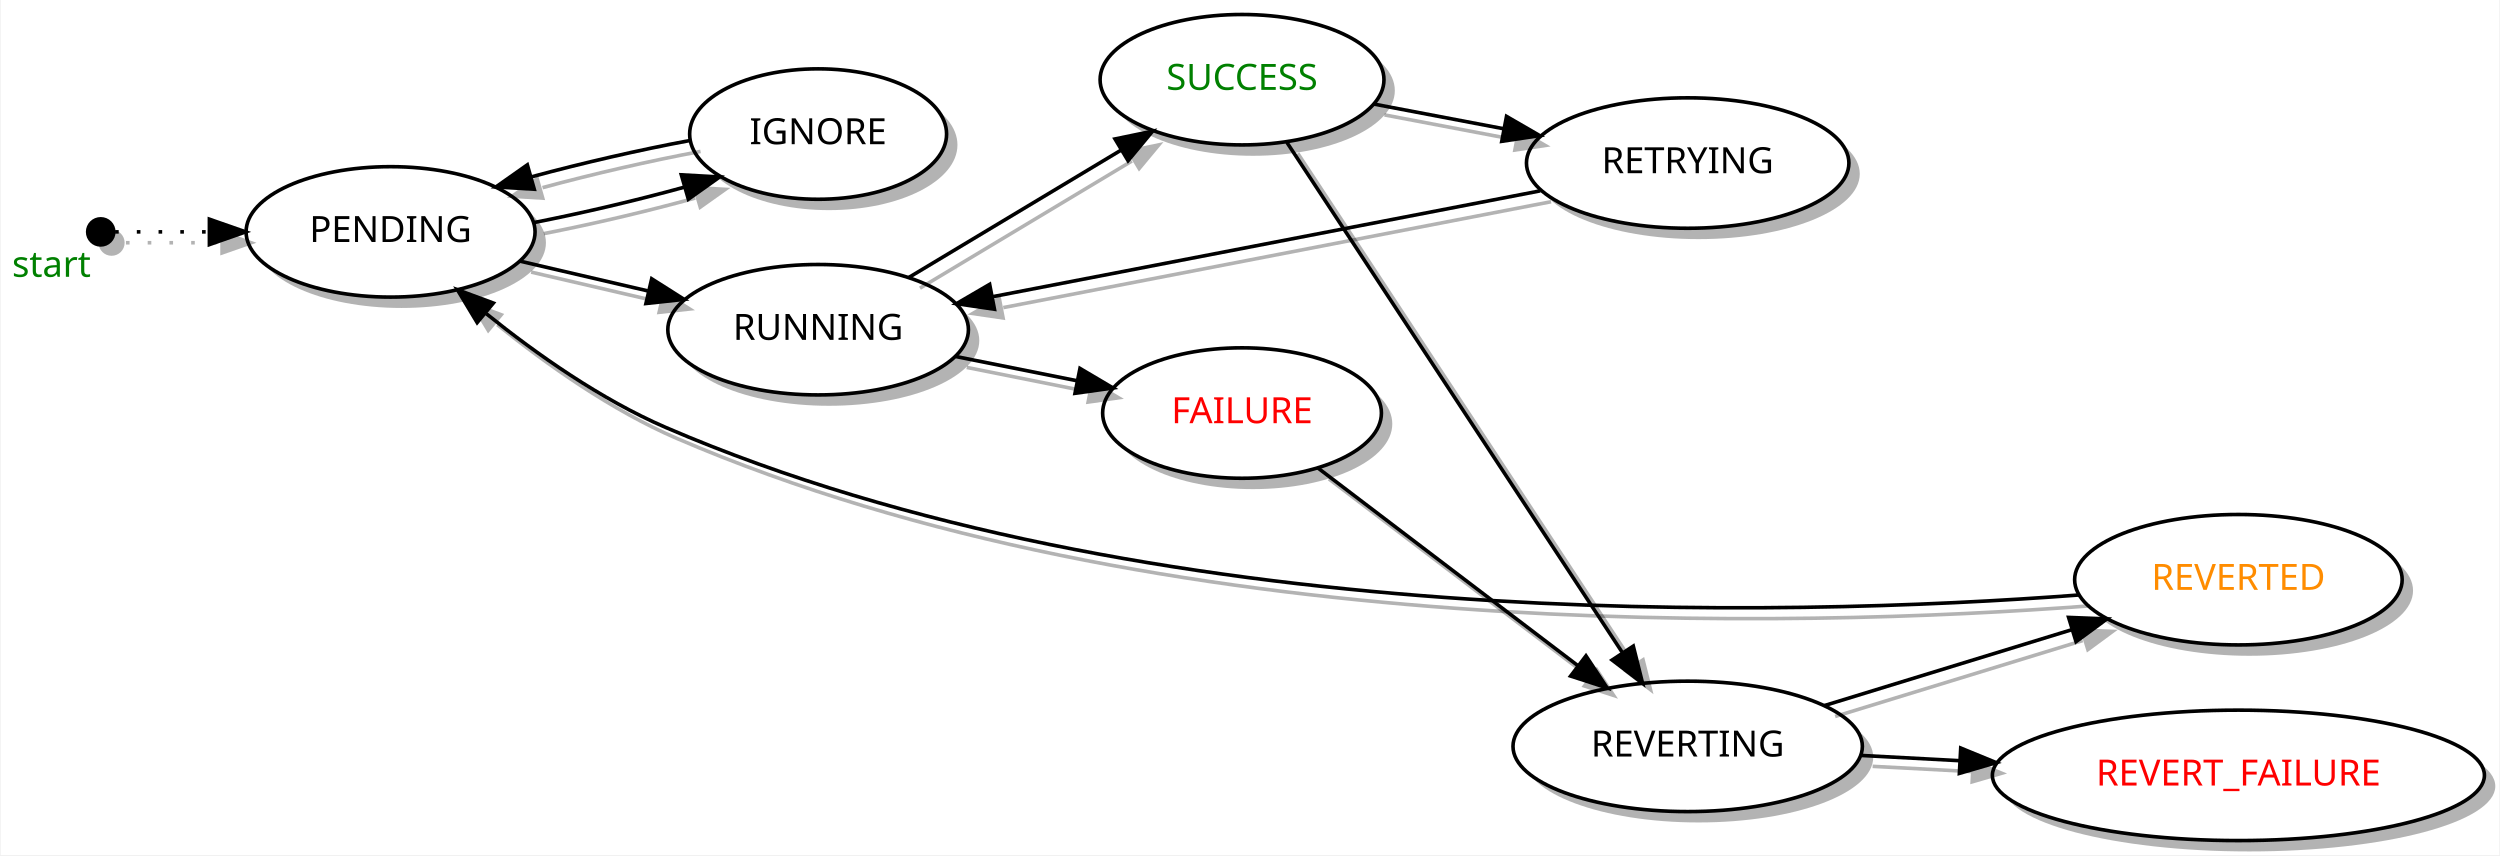
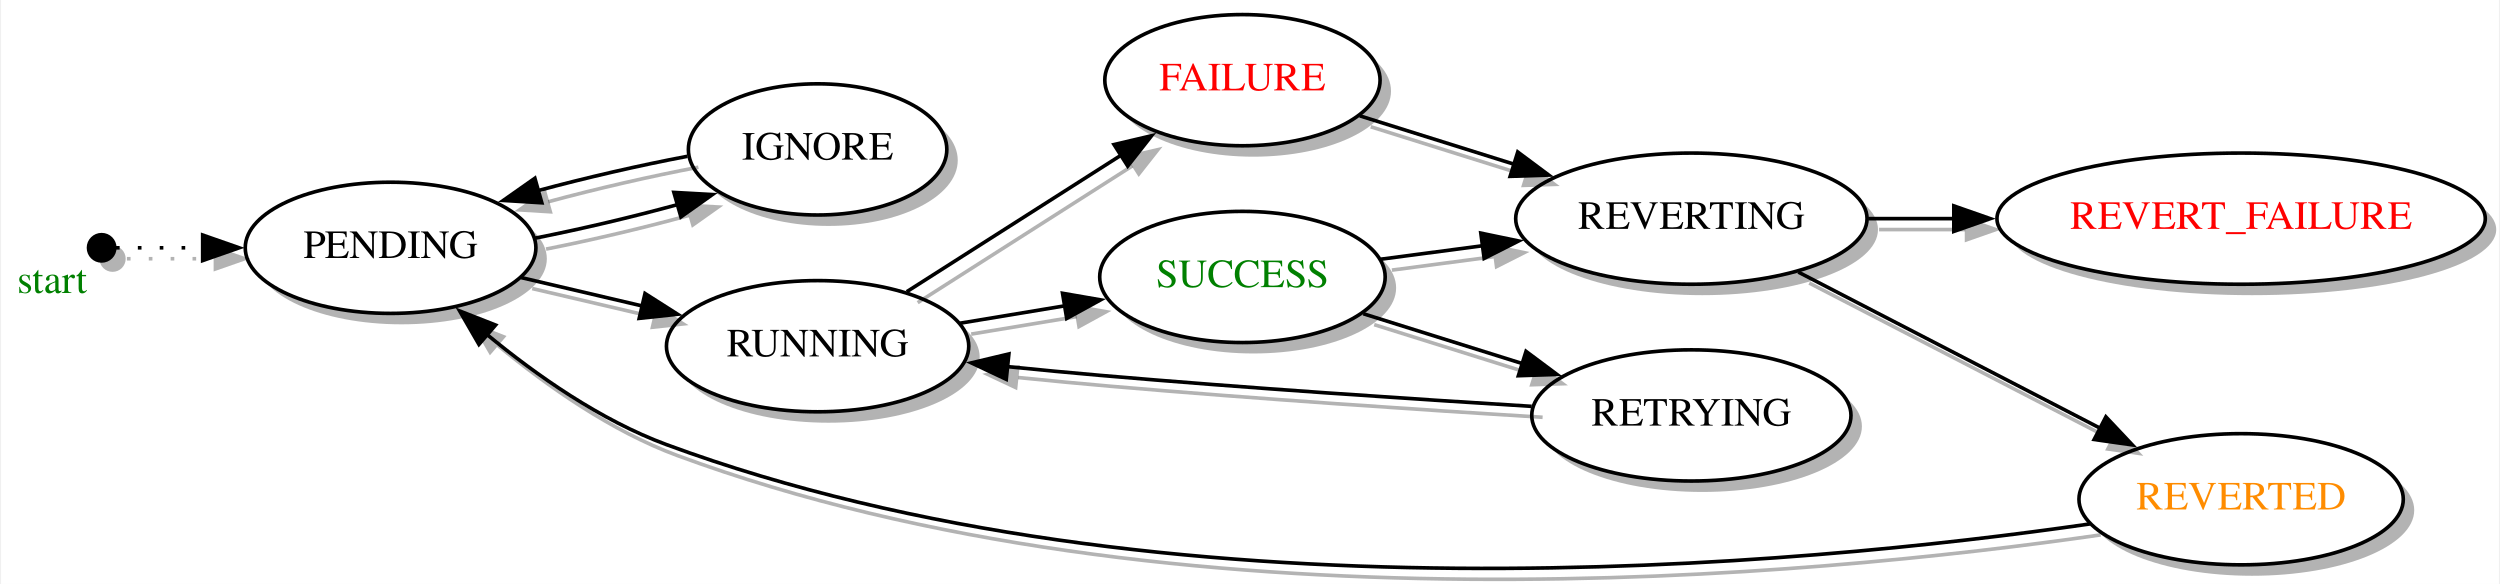
- <svg xmlns="http://www.w3.org/2000/svg" width="690pt" height="236pt" viewBox="0.00 0.00 689.60 236.00" preserveAspectRatio="xMidYMid meet" zoomAndPan="magnify" version="1.1" contentScriptType="application/ecmascript" contentStyleType="text/css">
+ <svg xmlns="http://www.w3.org/2000/svg" width="685pt" height="160pt" viewBox="0.00 0.00 685.45 160.24" preserveAspectRatio="xMidYMid meet" zoomAndPan="magnify" version="1.1" contentScriptType="application/ecmascript" contentStyleType="text/css">
  <defs>
    <linearGradient id="white" x1="0%" y1="0%" x2="0%" y2="0%">
      <stop offset="0%" style="stop-color:rgb(255,255,255);stop-opacity:1" />
    </linearGradient>
    <linearGradient id="black" x1="0%" y1="0%" x2="0%" y2="0%">
      <stop offset="0%" style="stop-color:rgb(0,0,0);stop-opacity:1" />
    </linearGradient>
    <linearGradient id="aquamarine" x1="0%" y1="0%" x2="100%" y2="100%">
      <stop offset="0%" style="stop-color:rgb(255,255,255);stop-opacity:1" />
      <stop offset="100%" style="stop-color:rgb(127,255,212);stop-opacity:1" />
    </linearGradient>
    <linearGradient id="azure" x1="0%" y1="0%" x2="100%" y2="100%">
      <stop offset="0%" style="stop-color:rgb(255,255,255);stop-opacity:1" />
      <stop offset="100%" style="stop-color:rgb(240,255,255);stop-opacity:1" />
    </linearGradient>
    <linearGradient id="blue" x1="0%" y1="0%" x2="100%" y2="100%">
      <stop offset="0%" style="stop-color:rgb(255,255,255);stop-opacity:1" />
      <stop offset="100%" style="stop-color:rgb(0,0,255);stop-opacity:1" />
    </linearGradient>
    <linearGradient id="blueviolet" x1="0%" y1="0%" x2="100%" y2="100%">
      <stop offset="0%" style="stop-color:rgb(255,255,255);stop-opacity:1" />
      <stop offset="100%" style="stop-color:rgb(138,43,226);stop-opacity:1" />
    </linearGradient>
    <linearGradient id="brown" x1="0%" y1="0%" x2="100%" y2="100%">
      <stop offset="0%" style="stop-color:rgb(255,255,255);stop-opacity:1" />
      <stop offset="100%" style="stop-color:rgb(165,42,42);stop-opacity:1" />
    </linearGradient>
    <linearGradient id="cadetblue" x1="0%" y1="0%" x2="100%" y2="100%">
      <stop offset="0%" style="stop-color:rgb(255,255,255);stop-opacity:1" />
      <stop offset="100%" style="stop-color:rgb(95,158,160);stop-opacity:1" />
    </linearGradient>
    <linearGradient id="chocolate" x1="0%" y1="0%" x2="100%" y2="100%">
      <stop offset="0%" style="stop-color:rgb(255,255,255);stop-opacity:1" />
      <stop offset="100%" style="stop-color:rgb(210,105,30);stop-opacity:1" />
    </linearGradient>
    <linearGradient id="cornflowerblue" x1="0%" y1="0%" x2="100%" y2="100%">
      <stop offset="0%" style="stop-color:rgb(255,255,255);stop-opacity:1" />
      <stop offset="100%" style="stop-color:rgb(100,149,237);stop-opacity:1" />
    </linearGradient>
    <linearGradient id="crimson" x1="0%" y1="0%" x2="100%" y2="100%">
      <stop offset="0%" style="stop-color:rgb(255,255,255);stop-opacity:1" />
      <stop offset="100%" style="stop-color:rgb(220,20,60);stop-opacity:1" />
    </linearGradient>
    <linearGradient id="cyan" x1="0%" y1="0%" x2="100%" y2="100%">
      <stop offset="0%" style="stop-color:rgb(255,255,255);stop-opacity:1" />
      <stop offset="100%" style="stop-color:rgb(0,255,255);stop-opacity:1" />
    </linearGradient>
    <linearGradient id="darkgreen" x1="0%" y1="0%" x2="100%" y2="100%">
      <stop offset="0%" style="stop-color:rgb(255,255,255);stop-opacity:1" />
      <stop offset="100%" style="stop-color:rgb(0,100,0);stop-opacity:1" />
    </linearGradient>
    <linearGradient id="darkorange" x1="0%" y1="0%" x2="100%" y2="100%">
      <stop offset="0%" style="stop-color:rgb(255,255,255);stop-opacity:1" />
      <stop offset="100%" style="stop-color:rgb(255,140,0);stop-opacity:1" />
    </linearGradient>
    <linearGradient id="gold" x1="0%" y1="0%" x2="100%" y2="100%">
      <stop offset="0%" style="stop-color:rgb(255,255,255);stop-opacity:1" />
      <stop offset="100%" style="stop-color:rgb(255,215,0);stop-opacity:1" />
    </linearGradient>
    <linearGradient id="gray" x1="0%" y1="0%" x2="100%" y2="100%">
      <stop offset="0%" style="stop-color:rgb(255,255,255);stop-opacity:1" />
      <stop offset="100%" style="stop-color:rgb(192,192,192);stop-opacity:1" />
    </linearGradient>
    <linearGradient id="greenyellow" x1="0%" y1="0%" x2="100%" y2="100%">
      <stop offset="0%" style="stop-color:rgb(255,255,255);stop-opacity:1" />
      <stop offset="100%" style="stop-color:rgb(173,255,47);stop-opacity:1" />
    </linearGradient>
    <linearGradient id="green" x1="0%" y1="0%" x2="100%" y2="100%">
      <stop offset="0%" style="stop-color:rgb(255,255,255);stop-opacity:1" />
      <stop offset="100%" style="stop-color:rgb(0,255,0);stop-opacity:1" />
    </linearGradient>
    <linearGradient id="grey" x1="0%" y1="0%" x2="100%" y2="100%">
      <stop offset="0%" style="stop-color:rgb(255,255,255);stop-opacity:1" />
      <stop offset="100%" style="stop-color:rgb(192,192,192);stop-opacity:1" />
    </linearGradient>
    <linearGradient id="hotpink" x1="0%" y1="0%" x2="100%" y2="100%">
      <stop offset="0%" style="stop-color:rgb(255,255,255);stop-opacity:1" />
      <stop offset="100%" style="stop-color:rgb(255,105,180);stop-opacity:1" />
    </linearGradient>
    <linearGradient id="indianred" x1="0%" y1="0%" x2="100%" y2="100%">
      <stop offset="0%" style="stop-color:rgb(255,255,255);stop-opacity:1" />
      <stop offset="100%" style="stop-color:rgb(205,92,92);stop-opacity:1" />
    </linearGradient>
    <linearGradient id="indigo" x1="0%" y1="0%" x2="100%" y2="100%">
      <stop offset="0%" style="stop-color:rgb(255,255,255);stop-opacity:1" />
      <stop offset="100%" style="stop-color:rgb(75,0,130);stop-opacity:1" />
    </linearGradient>
    <linearGradient id="lavender" x1="0%" y1="0%" x2="100%" y2="100%">
      <stop offset="0%" style="stop-color:rgb(255,255,255);stop-opacity:1" />
      <stop offset="100%" style="stop-color:rgb(230,230,250);stop-opacity:1" />
    </linearGradient>
    <linearGradient id="lightblue" x1="0%" y1="0%" x2="100%" y2="100%">
      <stop offset="0%" style="stop-color:rgb(255,255,255);stop-opacity:1" />
      <stop offset="100%" style="stop-color:rgb(173,216,230);stop-opacity:1" />
    </linearGradient>
    <linearGradient id="lightgray" x1="0%" y1="0%" x2="100%" y2="100%">
      <stop offset="0%" style="stop-color:rgb(255,255,255);stop-opacity:1" />
      <stop offset="100%" style="stop-color:rgb(211,211,211);stop-opacity:1" />
    </linearGradient>
    <linearGradient id="lightgrey" x1="0%" y1="0%" x2="100%" y2="100%">
      <stop offset="0%" style="stop-color:rgb(255,255,255);stop-opacity:1" />
      <stop offset="100%" style="stop-color:rgb(211,211,211);stop-opacity:1" />
    </linearGradient>
    <linearGradient id="magenta" x1="0%" y1="0%" x2="100%" y2="100%">
      <stop offset="0%" style="stop-color:rgb(255,255,255);stop-opacity:1" />
      <stop offset="100%" style="stop-color:rgb(255,0,255);stop-opacity:1" />
    </linearGradient>
    <linearGradient id="maroon" x1="0%" y1="0%" x2="100%" y2="100%">
      <stop offset="0%" style="stop-color:rgb(255,255,255);stop-opacity:1" />
      <stop offset="100%" style="stop-color:rgb(176,48,96);stop-opacity:1" />
    </linearGradient>
    <linearGradient id="mediumblue" x1="0%" y1="0%" x2="100%" y2="100%">
      <stop offset="0%" style="stop-color:rgb(255,255,255);stop-opacity:1" />
      <stop offset="100%" style="stop-color:rgb(0,0,205);stop-opacity:1" />
    </linearGradient>
    <linearGradient id="mediumpurple" x1="0%" y1="0%" x2="100%" y2="100%">
      <stop offset="0%" style="stop-color:rgb(255,255,255);stop-opacity:1" />
      <stop offset="100%" style="stop-color:rgb(147,112,219);stop-opacity:1" />
    </linearGradient>
    <linearGradient id="orange" x1="0%" y1="0%" x2="100%" y2="100%">
      <stop offset="0%" style="stop-color:rgb(255,255,255);stop-opacity:1" />
      <stop offset="100%" style="stop-color:rgb(255,165,0);stop-opacity:1" />
    </linearGradient>
    <linearGradient id="pink" x1="0%" y1="0%" x2="100%" y2="100%">
      <stop offset="0%" style="stop-color:rgb(255,255,255);stop-opacity:1" />
      <stop offset="100%" style="stop-color:rgb(255,192,203);stop-opacity:1" />
    </linearGradient>
    <linearGradient id="purple" x1="0%" y1="0%" x2="100%" y2="100%">
      <stop offset="0%" style="stop-color:rgb(255,255,255);stop-opacity:1" />
      <stop offset="100%" style="stop-color:rgb(160,32,240);stop-opacity:1" />
    </linearGradient>
    <linearGradient id="red" x1="0%" y1="0%" x2="100%" y2="100%">
      <stop offset="0%" style="stop-color:rgb(255,255,255);stop-opacity:1" />
      <stop offset="100%" style="stop-color:rgb(255,0,0);stop-opacity:1" />
    </linearGradient>
    <linearGradient id="steelblue" x1="0%" y1="0%" x2="100%" y2="100%">
      <stop offset="0%" style="stop-color:rgb(255,255,255);stop-opacity:1" />
      <stop offset="100%" style="stop-color:rgb(70,130,180);stop-opacity:1" />
    </linearGradient>
    <linearGradient id="violet" x1="0%" y1="0%" x2="100%" y2="100%">
      <stop offset="0%" style="stop-color:rgb(255,255,255);stop-opacity:1" />
      <stop offset="100%" style="stop-color:rgb(238,130,238);stop-opacity:1" />
    </linearGradient>
    <linearGradient id="yellow" x1="0%" y1="0%" x2="100%" y2="100%">
      <stop offset="0%" style="stop-color:rgb(255,255,255);stop-opacity:1" />
      <stop offset="100%" style="stop-color:rgb(255,255,0);stop-opacity:1" />
    </linearGradient>
    <linearGradient id="none" x1="0%" y1="0%" x2="100%" y2="100%">
      <stop offset="0%" style="stop-color:rgb(255,255,255);stop-opacity:1" />
      <stop offset="100%" style="stop-color:rgb(255,255,255);stop-opacity:1" />
    </linearGradient>
  </defs>
-   <g id="graph0" class="graph" transform="scale(1 1) rotate(0) translate(4 232)">
-     <polygon fill="white" stroke="none" points="-4,4 -4,-232 685.6,-232 685.6,4 -4,4" />
+   <g id="graph0" class="graph" transform="scale(1 1) rotate(0) translate(4 156.24)">
+     <polygon fill="white" stroke="none" points="-4,4 -4,-156.24 681.45,-156.24 681.45,4 -4,4" />
    <g id="node1" class="node">
-       <ellipse fill="none" stroke="black" cx="103.6" cy="-168" rx="39.877" ry="18" style="fill: black; stroke: none; fill-opacity:0.3" transform="translate(3,3)" />
-       <ellipse fill="none" stroke="black" cx="103.6" cy="-168" rx="39.877" ry="18" style="fill: url(#none);stroke: black;" />
-       <text text-anchor="middle" x="103.6" y="-165.2" font-family="Times,serif" font-size="11.00" style="font-size:10px; font-family:sans-serif;">PENDING</text>
+       <ellipse fill="none" stroke="black" cx="102.89" cy="-88.24" rx="39.88" ry="18" style="fill: black; stroke: none; fill-opacity:0.3" transform="translate(3,3)" />
+       <ellipse fill="none" stroke="black" cx="102.89" cy="-88.24" rx="39.88" ry="18" style="fill: url(#none);stroke: black;" />
+       <text text-anchor="middle" x="102.89" y="-85.44" font-family="Times,serif" font-size="11.00">PENDING</text>
    </g>
    <g id="node2" class="node">
-       <ellipse fill="none" stroke="black" cx="221.6" cy="-195" rx="35.458" ry="18" style="fill: black; stroke: none; fill-opacity:0.3" transform="translate(3,3)" />
-       <ellipse fill="none" stroke="black" cx="221.6" cy="-195" rx="35.458" ry="18" style="fill: url(#none);stroke: black;" />
-       <text text-anchor="middle" x="221.6" y="-192.2" font-family="Times,serif" font-size="11.00" style="font-size:10px; font-family:sans-serif;">IGNORE</text>
+       <ellipse fill="none" stroke="black" cx="220.07" cy="-115.24" rx="35.46" ry="18" style="fill: black; stroke: none; fill-opacity:0.3" transform="translate(3,3)" />
+       <ellipse fill="none" stroke="black" cx="220.07" cy="-115.24" rx="35.46" ry="18" style="fill: url(#none);stroke: black;" />
+       <text text-anchor="middle" x="220.07" y="-112.44" font-family="Times,serif" font-size="11.00">IGNORE</text>
    </g>
    <g id="edge1" class="edge">
-       <polygon fill="black" stroke="black" points="183.844,-183.746 194.423,-183.156 185.786,-177.02 183.844,-183.746" style="fill: black; stroke: none; fill-opacity:0.3" transform="translate(3,3)" />
-       <path fill="none" stroke="black" d="M142.904,-170.524C156.367,-173.149 171.436,-176.689 184.694,-180.348" style="fill: none; stroke: black; stroke-opacity:0.3" transform="translate(3,3)" />
-       <polygon fill="black" stroke="black" points="183.844,-183.746 194.423,-183.156 185.786,-177.02 183.844,-183.746" style="fill: url(#black);stroke: black;" />
-       <path fill="none" stroke="black" d="M142.904,-170.524C156.367,-173.149 171.436,-176.689 184.694,-180.348" />
+       <polygon fill="black" stroke="black" points="180.63,-103.44 191.21,-102.85 182.56,-96.72 180.63,-103.44" style="fill: black; stroke: none; fill-opacity:0.3" transform="translate(3,3)" />
+       <path fill="none" stroke="black" d="M142.56,-90.89C155.17,-93.38 169.14,-96.67 181.66,-100.1" style="fill: none; stroke: black; stroke-opacity:0.3" transform="translate(3,3)" />
+       <polygon fill="black" stroke="black" points="180.63,-103.44 191.21,-102.85 182.56,-96.72 180.63,-103.44" style="fill: url(#black);stroke: black;" />
+       <path fill="none" stroke="black" d="M142.56,-90.89C155.17,-93.38 169.14,-96.67 181.66,-100.1" />
    </g>
    <g id="node3" class="node">
-       <ellipse fill="none" stroke="black" cx="221.6" cy="-141" rx="41.485" ry="18" style="fill: black; stroke: none; fill-opacity:0.3" transform="translate(3,3)" />
-       <ellipse fill="none" stroke="black" cx="221.6" cy="-141" rx="41.485" ry="18" style="fill: url(#none);stroke: black;" />
-       <text text-anchor="middle" x="221.6" y="-138.2" font-family="Times,serif" font-size="11.00" style="font-size:10px; font-family:sans-serif;">RUNNING</text>
+       <ellipse fill="none" stroke="black" cx="220.07" cy="-61.24" rx="41.48" ry="18" style="fill: black; stroke: none; fill-opacity:0.3" transform="translate(3,3)" />
+       <ellipse fill="none" stroke="black" cx="220.07" cy="-61.24" rx="41.48" ry="18" style="fill: url(#none);stroke: black;" />
+       <text text-anchor="middle" x="220.07" y="-58.44" font-family="Times,serif" font-size="11.00">RUNNING</text>
    </g>
    <g id="edge2" class="edge">
-       <polygon fill="black" stroke="black" points="175.668,-155.052 184.615,-149.376 174.081,-148.234 175.668,-155.052" style="fill: black; stroke: none; fill-opacity:0.3" transform="translate(3,3)" />
-       <path fill="none" stroke="black" d="M139.404,-159.899C150.45,-157.328 162.839,-154.444 174.549,-151.719" style="fill: none; stroke: black; stroke-opacity:0.3" transform="translate(3,3)" />
-       <polygon fill="black" stroke="black" points="175.668,-155.052 184.615,-149.376 174.081,-148.234 175.668,-155.052" style="fill: url(#black);stroke: black;" />
-       <path fill="none" stroke="black" d="M139.404,-159.899C150.45,-157.328 162.839,-154.444 174.549,-151.719" />
+       <polygon fill="black" stroke="black" points="172.71,-75.7 181.65,-70.01 171.11,-68.88 172.71,-75.7" style="fill: black; stroke: none; fill-opacity:0.3" transform="translate(3,3)" />
+       <path fill="none" stroke="black" d="M138.76,-80.06C149.29,-77.59 161.02,-74.84 172.2,-72.22" style="fill: none; stroke: black; stroke-opacity:0.3" transform="translate(3,3)" />
+       <polygon fill="black" stroke="black" points="172.71,-75.7 181.65,-70.01 171.11,-68.88 172.71,-75.7" style="fill: url(#black);stroke: black;" />
+       <path fill="none" stroke="black" d="M138.76,-80.06C149.29,-77.59 161.02,-74.84 172.2,-72.22" />
+     </g>
+     <g id="edge11" class="edge">
+       <polygon fill="black" stroke="black" points="144.39,-100.59 133.82,-101.24 142.49,-107.33 144.39,-100.59" style="fill: black; stroke: none; fill-opacity:0.3" transform="translate(3,3)" />
+       <path fill="none" stroke="black" d="M184.35,-113.35C171.37,-110.9 156.53,-107.49 143.17,-103.88" style="fill: none; stroke: black; stroke-opacity:0.3" transform="translate(3,3)" />
+       <polygon fill="black" stroke="black" points="144.39,-100.59 133.82,-101.24 142.49,-107.33 144.39,-100.59" style="fill: url(#black);stroke: black;" />
+       <path fill="none" stroke="black" d="M184.35,-113.35C171.37,-110.9 156.53,-107.49 143.17,-103.88" />
+     </g>
+     <g id="node4" class="node">
+       <ellipse fill="none" stroke="black" cx="336.65" cy="-134.24" rx="37.77" ry="18" style="fill: black; stroke: none; fill-opacity:0.3" transform="translate(3,3)" />
+       <ellipse fill="none" stroke="black" cx="336.65" cy="-134.24" rx="37.77" ry="18" style="fill: url(#none);stroke: black;" />
+       <text text-anchor="middle" x="336.65" y="-131.44" font-family="Times,serif" font-size="11.00" fill="red">FAILURE</text>
+     </g>
+     <g id="edge3" class="edge">
+       <polygon fill="black" stroke="black" points="301.41,-116.57 311.72,-118.99 305.17,-110.67 301.41,-116.57" style="fill: black; stroke: none; fill-opacity:0.3" transform="translate(3,3)" />
+       <path fill="none" stroke="black" d="M244.53,-76.19C261.51,-87 284.68,-101.76 303.4,-113.69" style="fill: none; stroke: black; stroke-opacity:0.3" transform="translate(3,3)" />
+       <polygon fill="black" stroke="black" points="301.41,-116.57 311.72,-118.99 305.17,-110.67 301.41,-116.57" style="fill: url(#black);stroke: black;" />
+       <path fill="none" stroke="black" d="M244.53,-76.19C261.51,-87 284.68,-101.76 303.4,-113.69" />
+     </g>
+     <g id="node5" class="node">
+       <ellipse fill="none" stroke="black" cx="336.65" cy="-80.24" rx="39.17" ry="18" style="fill: black; stroke: none; fill-opacity:0.3" transform="translate(3,3)" />
+       <ellipse fill="none" stroke="black" cx="336.65" cy="-80.24" rx="39.17" ry="18" style="fill: url(#none);stroke: black;" />
+       <text text-anchor="middle" x="336.65" y="-77.44" font-family="Times,serif" font-size="11.00" fill="green">SUCCESS</text>
+     </g>
+     <g id="edge4" class="edge">
+       <polygon fill="black" stroke="black" points="287.28,-75.76 297.72,-73.95 288.43,-68.86 287.28,-75.76" style="fill: black; stroke: none; fill-opacity:0.3" transform="translate(3,3)" />
+       <path fill="none" stroke="black" d="M259.22,-67.56C268.49,-69.1 278.51,-70.76 288.14,-72.36" style="fill: none; stroke: black; stroke-opacity:0.3" transform="translate(3,3)" />
+       <polygon fill="black" stroke="black" points="287.28,-75.76 297.72,-73.95 288.43,-68.86 287.28,-75.76" style="fill: url(#black);stroke: black;" />
+       <path fill="none" stroke="black" d="M259.22,-67.56C268.49,-69.1 278.51,-70.76 288.14,-72.36" />
+     </g>
+     <g id="node6" class="node">
+       <ellipse fill="none" stroke="black" cx="459.84" cy="-96.24" rx="48.21" ry="18" style="fill: black; stroke: none; fill-opacity:0.3" transform="translate(3,3)" />
+       <ellipse fill="none" stroke="black" cx="459.84" cy="-96.24" rx="48.21" ry="18" style="fill: url(#none);stroke: black;" />
+       <text text-anchor="middle" x="459.84" y="-93.44" font-family="Times,serif" font-size="11.00">REVERTING</text>
+     </g>
+     <g id="edge5" class="edge">
+       <polygon fill="black" stroke="black" points="412.2,-114.53 420.7,-108.2 410.11,-107.85 412.2,-114.53" style="fill: black; stroke: none; fill-opacity:0.3" transform="translate(3,3)" />
+       <path fill="none" stroke="black" d="M368.86,-124.45C381.82,-120.38 397.16,-115.58 411.46,-111.09" style="fill: none; stroke: black; stroke-opacity:0.3" transform="translate(3,3)" />
+       <polygon fill="black" stroke="black" points="412.2,-114.53 420.7,-108.2 410.11,-107.85 412.2,-114.53" style="fill: url(#black);stroke: black;" />
+       <path fill="none" stroke="black" d="M368.86,-124.45C381.82,-120.38 397.16,-115.58 411.46,-111.09" />
    </g>
    <g id="edge9" class="edge">
-       <polygon fill="black" stroke="black" points="143.256,-179.774 132.68,-180.414 141.347,-186.508 143.256,-179.774" style="fill: black; stroke: none; fill-opacity:0.3" transform="translate(3,3)" />
-       <path fill="none" stroke="black" d="M186.149,-193.21C172.427,-190.657 156.587,-187.02 142.538,-183.208" style="fill: none; stroke: black; stroke-opacity:0.3" transform="translate(3,3)" />
-       <polygon fill="black" stroke="black" points="143.256,-179.774 132.68,-180.414 141.347,-186.508 143.256,-179.774" style="fill: url(#black);stroke: black;" />
-       <path fill="none" stroke="black" d="M186.149,-193.21C172.427,-190.657 156.587,-187.02 142.538,-183.208" />
-     </g>
-     <g id="node4" class="node">
-       <ellipse fill="none" stroke="black" cx="338.6" cy="-210" rx="39.174" ry="18" style="fill: black; stroke: none; fill-opacity:0.3" transform="translate(3,3)" />
-       <ellipse fill="none" stroke="black" cx="338.6" cy="-210" rx="39.174" ry="18" style="fill: url(#none);stroke: black;" />
-       <text text-anchor="middle" x="338.6" y="-207.2" font-family="Times,serif" font-size="11.00" fill="green" style="font-size:10px; font-family:sans-serif;">SUCCESS</text>
+       <polygon fill="black" stroke="black" points="402.06,-92.27 412.43,-90.11 402.98,-85.33 402.06,-92.27" style="fill: black; stroke: none; fill-opacity:0.3" transform="translate(3,3)" />
+       <path fill="none" stroke="black" d="M374.67,-85.12C383.48,-86.29 393.07,-87.55 402.53,-88.8" style="fill: none; stroke: black; stroke-opacity:0.3" transform="translate(3,3)" />
+       <polygon fill="black" stroke="black" points="402.06,-92.27 412.43,-90.11 402.98,-85.33 402.06,-92.27" style="fill: url(#black);stroke: black;" />
+       <path fill="none" stroke="black" d="M374.67,-85.12C383.48,-86.29 393.07,-87.55 402.53,-88.8" />
+     </g>
+     <g id="node9" class="node">
+       <ellipse fill="none" stroke="black" cx="459.84" cy="-42.24" rx="43.8" ry="18" style="fill: black; stroke: none; fill-opacity:0.3" transform="translate(3,3)" />
+       <ellipse fill="none" stroke="black" cx="459.84" cy="-42.24" rx="43.8" ry="18" style="fill: url(#none);stroke: black;" />
+       <text text-anchor="middle" x="459.84" y="-39.44" font-family="Times,serif" font-size="11.00">RETRYING</text>
+     </g>
+     <g id="edge8" class="edge">
+       <polygon fill="black" stroke="black" points="414.47,-59.82 422.96,-53.49 412.37,-53.14 414.47,-59.82" style="fill: black; stroke: none; fill-opacity:0.3" transform="translate(3,3)" />
+       <path fill="none" stroke="black" d="M369.81,-70.15C383.22,-65.95 399.03,-60.99 413.59,-56.43" style="fill: none; stroke: black; stroke-opacity:0.3" transform="translate(3,3)" />
+       <polygon fill="black" stroke="black" points="414.47,-59.82 422.96,-53.49 412.37,-53.14 414.47,-59.82" style="fill: url(#black);stroke: black;" />
+       <path fill="none" stroke="black" d="M369.81,-70.15C383.22,-65.95 399.03,-60.99 413.59,-56.43" />
+     </g>
+     <g id="node7" class="node">
+       <ellipse fill="none" stroke="black" cx="610.7" cy="-96.24" rx="67" ry="18" style="fill: black; stroke: none; fill-opacity:0.3" transform="translate(3,3)" />
+       <ellipse fill="none" stroke="black" cx="610.7" cy="-96.24" rx="67" ry="18" style="fill: url(#none);stroke: black;" />
+       <text text-anchor="middle" x="610.7" y="-93.44" font-family="Times,serif" font-size="11.00" fill="red">REVERT_FAILURE</text>
    </g>
    <g id="edge6" class="edge">
-       <polygon fill="black" stroke="black" points="303.542,-193.647 313.918,-195.791 307.144,-187.645 303.542,-193.647" style="fill: black; stroke: none; fill-opacity:0.3" transform="translate(3,3)" />
-       <path fill="none" stroke="black" d="M246.708,-155.465C263.688,-165.653 286.614,-179.408 305.192,-190.555" style="fill: none; stroke: black; stroke-opacity:0.3" transform="translate(3,3)" />
-       <polygon fill="black" stroke="black" points="303.542,-193.647 313.918,-195.791 307.144,-187.645 303.542,-193.647" style="fill: url(#black);stroke: black;" />
-       <path fill="none" stroke="black" d="M246.708,-155.465C263.688,-165.653 286.614,-179.408 305.192,-190.555" />
-     </g>
-     <g id="node7" class="node">
-       <ellipse fill="none" stroke="black" cx="338.6" cy="-118" rx="38.471" ry="18" style="fill: black; stroke: none; fill-opacity:0.3" transform="translate(3,3)" />
-       <ellipse fill="none" stroke="black" cx="338.6" cy="-118" rx="38.471" ry="18" style="fill: url(#none);stroke: black;" />
-       <text text-anchor="middle" x="338.6" y="-115.2" font-family="Times,serif" font-size="11.00" fill="red" style="font-size:10px; font-family:sans-serif;">FAILURE</text>
+       <polygon fill="black" stroke="black" points="531.86,-99.74 541.86,-96.24 531.86,-92.74 531.86,-99.74" style="fill: black; stroke: none; fill-opacity:0.3" transform="translate(3,3)" />
+       <path fill="none" stroke="black" d="M508.35,-96.24C515.93,-96.24 523.93,-96.24 531.99,-96.24" style="fill: none; stroke: black; stroke-opacity:0.3" transform="translate(3,3)" />
+       <polygon fill="black" stroke="black" points="531.86,-99.74 541.86,-96.24 531.86,-92.74 531.86,-99.74" style="fill: url(#black);stroke: black;" />
+       <path fill="none" stroke="black" d="M508.35,-96.24C515.93,-96.24 523.93,-96.24 531.99,-96.24" />
+     </g>
+     <g id="node8" class="node">
+       <ellipse fill="none" stroke="black" cx="610.7" cy="-19.24" rx="44.5" ry="18" style="fill: black; stroke: none; fill-opacity:0.3" transform="translate(3,3)" />
+       <ellipse fill="none" stroke="black" cx="610.7" cy="-19.24" rx="44.5" ry="18" style="fill: url(#none);stroke: black;" />
+       <text text-anchor="middle" x="610.7" y="-16.44" font-family="Times,serif" font-size="11.00" fill="darkorange">REVERTED</text>
    </g>
    <g id="edge7" class="edge">
-       <polygon fill="black" stroke="black" points="293.875,-130.314 302.994,-124.921 292.502,-123.45 293.875,-130.314" style="fill: black; stroke: none; fill-opacity:0.3" transform="translate(3,3)" />
-       <path fill="none" stroke="black" d="M259.62,-133.596C270.277,-131.465 282.015,-129.117 293.076,-126.905" style="fill: none; stroke: black; stroke-opacity:0.3" transform="translate(3,3)" />
-       <polygon fill="black" stroke="black" points="293.875,-130.314 302.994,-124.921 292.502,-123.45 293.875,-130.314" style="fill: url(#black);stroke: black;" />
-       <path fill="none" stroke="black" d="M259.62,-133.596C270.277,-131.465 282.015,-129.117 293.076,-126.905" />
-     </g>
-     <g id="node5" class="node">
-       <ellipse fill="none" stroke="black" cx="461.6" cy="-187" rx="44.498" ry="18" style="fill: black; stroke: none; fill-opacity:0.3" transform="translate(3,3)" />
-       <ellipse fill="none" stroke="black" cx="461.6" cy="-187" rx="44.498" ry="18" style="fill: url(#none);stroke: black;" />
-       <text text-anchor="middle" x="461.6" y="-184.2" font-family="Times,serif" font-size="11.00" style="font-size:10px; font-family:sans-serif;">RETRYING</text>
-     </g>
-     <g id="edge3" class="edge">
-       <polygon fill="black" stroke="black" points="411.599,-199.877 420.769,-194.571 410.292,-193 411.599,-199.877" style="fill: black; stroke: none; fill-opacity:0.3" transform="translate(3,3)" />
-       <path fill="none" stroke="black" d="M374.923,-203.286C386.15,-201.152 398.784,-198.75 410.831,-196.46" style="fill: none; stroke: black; stroke-opacity:0.3" transform="translate(3,3)" />
-       <polygon fill="black" stroke="black" points="411.599,-199.877 420.769,-194.571 410.292,-193 411.599,-199.877" style="fill: url(#black);stroke: black;" />
-       <path fill="none" stroke="black" d="M374.923,-203.286C386.15,-201.152 398.784,-198.75 410.831,-196.46" />
-     </g>
-     <g id="node6" class="node">
-       <ellipse fill="none" stroke="black" cx="461.6" cy="-26" rx="48.214" ry="18" style="fill: black; stroke: none; fill-opacity:0.3" transform="translate(3,3)" />
-       <ellipse fill="none" stroke="black" cx="461.6" cy="-26" rx="48.214" ry="18" style="fill: url(#none);stroke: black;" />
-       <text text-anchor="middle" x="461.6" y="-23.2" font-family="Times,serif" font-size="11.00" style="font-size:10px; font-family:sans-serif;">REVERTING</text>
-     </g>
-     <g id="edge4" class="edge">
-       <polygon fill="black" stroke="black" points="446.589,-53.677 449.159,-43.398 440.74,-49.831 446.589,-53.677" style="fill: black; stroke: none; fill-opacity:0.3" transform="translate(3,3)" />
-       <path fill="none" stroke="black" d="M350.983,-192.69C372.333,-160.224 418.489,-90.037 443.559,-51.913" style="fill: none; stroke: black; stroke-opacity:0.3" transform="translate(3,3)" />
-       <polygon fill="black" stroke="black" points="446.589,-53.677 449.159,-43.398 440.74,-49.831 446.589,-53.677" style="fill: url(#black);stroke: black;" />
-       <path fill="none" stroke="black" d="M350.983,-192.69C372.333,-160.224 418.489,-90.037 443.559,-51.913" />
-     </g>
-     <g id="edge5" class="edge">
-       <polygon fill="black" stroke="black" points="270.27,-146.649 259.788,-148.188 268.942,-153.522 270.27,-146.649" style="fill: black; stroke: none; fill-opacity:0.3" transform="translate(3,3)" />
-       <path fill="none" stroke="black" d="M420.898,-179.327C379.28,-171.283 313.912,-158.649 269.71,-150.105" style="fill: none; stroke: black; stroke-opacity:0.3" transform="translate(3,3)" />
-       <polygon fill="black" stroke="black" points="270.27,-146.649 259.788,-148.188 268.942,-153.522 270.27,-146.649" style="fill: url(#black);stroke: black;" />
-       <path fill="none" stroke="black" d="M420.898,-179.327C379.28,-171.283 313.912,-158.649 269.71,-150.105" />
-     </g>
-     <g id="node8" class="node">
-       <ellipse fill="none" stroke="black" cx="613.6" cy="-72" rx="45.201" ry="18" style="fill: black; stroke: none; fill-opacity:0.3" transform="translate(3,3)" />
-       <ellipse fill="none" stroke="black" cx="613.6" cy="-72" rx="45.201" ry="18" style="fill: url(#none);stroke: black;" />
-       <text text-anchor="middle" x="613.6" y="-69.2" font-family="Times,serif" font-size="11.00" fill="darkorange" style="font-size:10px; font-family:sans-serif;">REVERTED</text>
-     </g>
-     <g id="edge11" class="edge">
-       <polygon fill="black" stroke="black" points="566.731,-61.594 577.318,-61.18 568.783,-54.902 566.731,-61.594" style="fill: black; stroke: none; fill-opacity:0.3" transform="translate(3,3)" />
-       <path fill="none" stroke="black" d="M499.294,-37.253C519.903,-43.573 545.786,-51.51 567.61,-58.203" style="fill: none; stroke: black; stroke-opacity:0.3" transform="translate(3,3)" />
-       <polygon fill="black" stroke="black" points="566.731,-61.594 577.318,-61.18 568.783,-54.902 566.731,-61.594" style="fill: url(#black);stroke: black;" />
-       <path fill="none" stroke="black" d="M499.294,-37.253C519.903,-43.573 545.786,-51.51 567.61,-58.203" />
-     </g>
-     <g id="node9" class="node">
-       <ellipse fill="none" stroke="black" cx="613.6" cy="-18" rx="67.902" ry="18" style="fill: black; stroke: none; fill-opacity:0.3" transform="translate(3,3)" />
-       <ellipse fill="none" stroke="black" cx="613.6" cy="-18" rx="67.902" ry="18" style="fill: url(#none);stroke: black;" />
-       <text text-anchor="middle" x="613.6" y="-15.2" font-family="Times,serif" font-size="11.00" fill="red" style="font-size:10px; font-family:sans-serif;">REVERT_FAILURE</text>
+       <polygon fill="black" stroke="black" points="573.59,-41.85 580.86,-34.15 570.37,-35.64 573.59,-41.85" style="fill: black; stroke: none; fill-opacity:0.3" transform="translate(3,3)" />
+       <path fill="none" stroke="black" d="M489.19,-81.57C512.69,-69.41 546.3,-52.03 572.06,-38.71" style="fill: none; stroke: black; stroke-opacity:0.3" transform="translate(3,3)" />
+       <polygon fill="black" stroke="black" points="573.59,-41.85 580.86,-34.15 570.37,-35.64 573.59,-41.85" style="fill: url(#black);stroke: black;" />
+       <path fill="none" stroke="black" d="M489.19,-81.57C512.69,-69.41 546.3,-52.03 572.06,-38.71" />
+     </g>
+     <g id="edge12" class="edge">
+       <polygon fill="black" stroke="black" points="127.14,-61.73 121.84,-70.91 131.7,-67.04 127.14,-61.73" style="fill: black; stroke: none; fill-opacity:0.3" transform="translate(3,3)" />
+       <path fill="none" stroke="black" d="M569.16,-12.46C490.81,-1.12 314.35,15.89 178.58,-34.24 160.53,-40.9 142.95,-53.22 129.39,-64.41" style="fill: none; stroke: black; stroke-opacity:0.3" transform="translate(3,3)" />
+       <polygon fill="black" stroke="black" points="127.14,-61.73 121.84,-70.91 131.7,-67.04 127.14,-61.73" style="fill: url(#black);stroke: black;" />
+       <path fill="none" stroke="black" d="M569.16,-12.46C490.81,-1.12 314.35,15.89 178.58,-34.24 160.53,-40.9 142.95,-53.22 129.39,-64.41" />
    </g>
    <g id="edge10" class="edge">
-       <polygon fill="black" stroke="black" points="536.962,-25.539 546.761,-21.511 536.589,-18.549 536.962,-25.539" style="fill: black; stroke: none; fill-opacity:0.3" transform="translate(3,3)" />
-       <path fill="none" stroke="black" d="M509.649,-23.491C518.294,-23.03 527.516,-22.538 536.755,-22.045" style="fill: none; stroke: black; stroke-opacity:0.3" transform="translate(3,3)" />
-       <polygon fill="black" stroke="black" points="536.962,-25.539 546.761,-21.511 536.589,-18.549 536.962,-25.539" style="fill: url(#black);stroke: black;" />
-       <path fill="none" stroke="black" d="M509.649,-23.491C518.294,-23.03 527.516,-22.538 536.755,-22.045" />
-     </g>
-     <g id="edge12" class="edge">
-       <polygon fill="black" stroke="black" points="433.526,-50.982 439.368,-42.144 429.289,-45.41 433.526,-50.982" style="fill: black; stroke: none; fill-opacity:0.3" transform="translate(3,3)" />
-       <path fill="none" stroke="black" d="M359.581,-102.808C379.103,-87.965 409.044,-65.2 431.266,-48.303" style="fill: none; stroke: black; stroke-opacity:0.3" transform="translate(3,3)" />
-       <polygon fill="black" stroke="black" points="433.526,-50.982 439.368,-42.144 429.289,-45.41 433.526,-50.982" style="fill: url(#black);stroke: black;" />
-       <path fill="none" stroke="black" d="M359.581,-102.808C379.103,-87.965 409.044,-65.2 431.266,-48.303" />
-     </g>
-     <g id="edge8" class="edge">
-       <polygon fill="black" stroke="black" points="127.495,-142.965 122.03,-152.042 131.963,-148.354 127.495,-142.965" style="fill: black; stroke: none; fill-opacity:0.3" transform="translate(3,3)" />
-       <path fill="none" stroke="black" d="M569.602,-67.783C489.293,-61.68 312.609,-56.712 179.6,-114 161.661,-121.726 143.824,-134.315 130.048,-145.395" style="fill: none; stroke: black; stroke-opacity:0.3" transform="translate(3,3)" />
-       <polygon fill="black" stroke="black" points="127.495,-142.965 122.03,-152.042 131.963,-148.354 127.495,-142.965" style="fill: url(#black);stroke: black;" />
-       <path fill="none" stroke="black" d="M569.602,-67.783C489.293,-61.68 312.609,-56.712 179.6,-114 161.661,-121.726 143.824,-134.315 130.048,-145.395" />
+       <polygon fill="black" stroke="black" points="271.84,-52.15 262.25,-56.66 272.56,-59.11 271.84,-52.15" style="fill: black; stroke: none; fill-opacity:0.3" transform="translate(3,3)" />
+       <path fill="none" stroke="black" d="M416.02,-44.73C383.5,-46.73 337.69,-49.77 297.56,-53.24 289.33,-53.95 280.61,-54.78 272.12,-55.64" style="fill: none; stroke: black; stroke-opacity:0.3" transform="translate(3,3)" />
+       <polygon fill="black" stroke="black" points="271.84,-52.15 262.25,-56.66 272.56,-59.11 271.84,-52.15" style="fill: url(#black);stroke: black;" />
+       <path fill="none" stroke="black" d="M416.02,-44.73C383.5,-46.73 337.69,-49.77 297.56,-53.24 289.33,-53.95 280.61,-54.78 272.12,-55.64" />
    </g>
    <g id="node10" class="node">
-       <ellipse fill="black" stroke="black" cx="23.6" cy="-168" rx="3.6" ry="3.6" style="fill: black; stroke: none; fill-opacity:0.3" transform="translate(3,3)" />
-       <ellipse fill="black" stroke="black" cx="23.6" cy="-168" rx="3.6" ry="3.6" style="fill: url(#black);stroke: black;" />
-       <text text-anchor="middle" x="10" y="-155.6" font-family="Times,serif" font-size="11.00" fill="green" style="font-size:10px; font-family:sans-serif;">start</text>
+       <ellipse fill="black" stroke="black" cx="23.6" cy="-88.24" rx="3.6" ry="3.6" style="fill: black; stroke: none; fill-opacity:0.3" transform="translate(3,3)" />
+       <ellipse fill="black" stroke="black" cx="23.6" cy="-88.24" rx="3.6" ry="3.6" style="fill: url(#black);stroke: black;" />
+       <text text-anchor="middle" x="10" y="-75.84" font-family="Times,serif" font-size="11.00" fill="green">start</text>
    </g>
    <g id="edge13" class="edge">
-       <polygon fill="black" stroke="black" points="53.596,-171.5 63.596,-168 53.596,-164.5 53.596,-171.5" style="fill: black; stroke: none; fill-opacity:0.3" transform="translate(3,3)" />
-       <path fill="none" stroke="black" stroke-dasharray="1,5" d="M27.562,-168C32.34,-168 42.353,-168 53.552,-168" style="fill: none; stroke: black; stroke-opacity:0.3" transform="translate(3,3)" />
-       <polygon fill="black" stroke="black" points="53.596,-171.5 63.596,-168 53.596,-164.5 53.596,-171.5" style="fill: url(#black);stroke: black;" />
-       <path fill="none" stroke="black" stroke-dasharray="1,5" d="M27.562,-168C32.34,-168 42.353,-168 53.552,-168" />
+       <polygon fill="black" stroke="black" points="51.33,-91.74 61.33,-88.24 51.33,-84.74 51.33,-91.74" style="fill: black; stroke: none; fill-opacity:0.3" transform="translate(3,3)" />
+       <path fill="none" stroke="black" stroke-dasharray="1,5" d="M27.54,-88.24C31.99,-88.24 41.04,-88.24 51.33,-88.24" style="fill: none; stroke: black; stroke-opacity:0.3" transform="translate(3,3)" />
+       <polygon fill="black" stroke="black" points="51.33,-91.74 61.33,-88.24 51.33,-84.74 51.33,-91.74" style="fill: url(#black);stroke: black;" />
+       <path fill="none" stroke="black" stroke-dasharray="1,5" d="M27.54,-88.24C31.99,-88.24 41.04,-88.24 51.33,-88.24" />
    </g>
  </g>
</svg>
